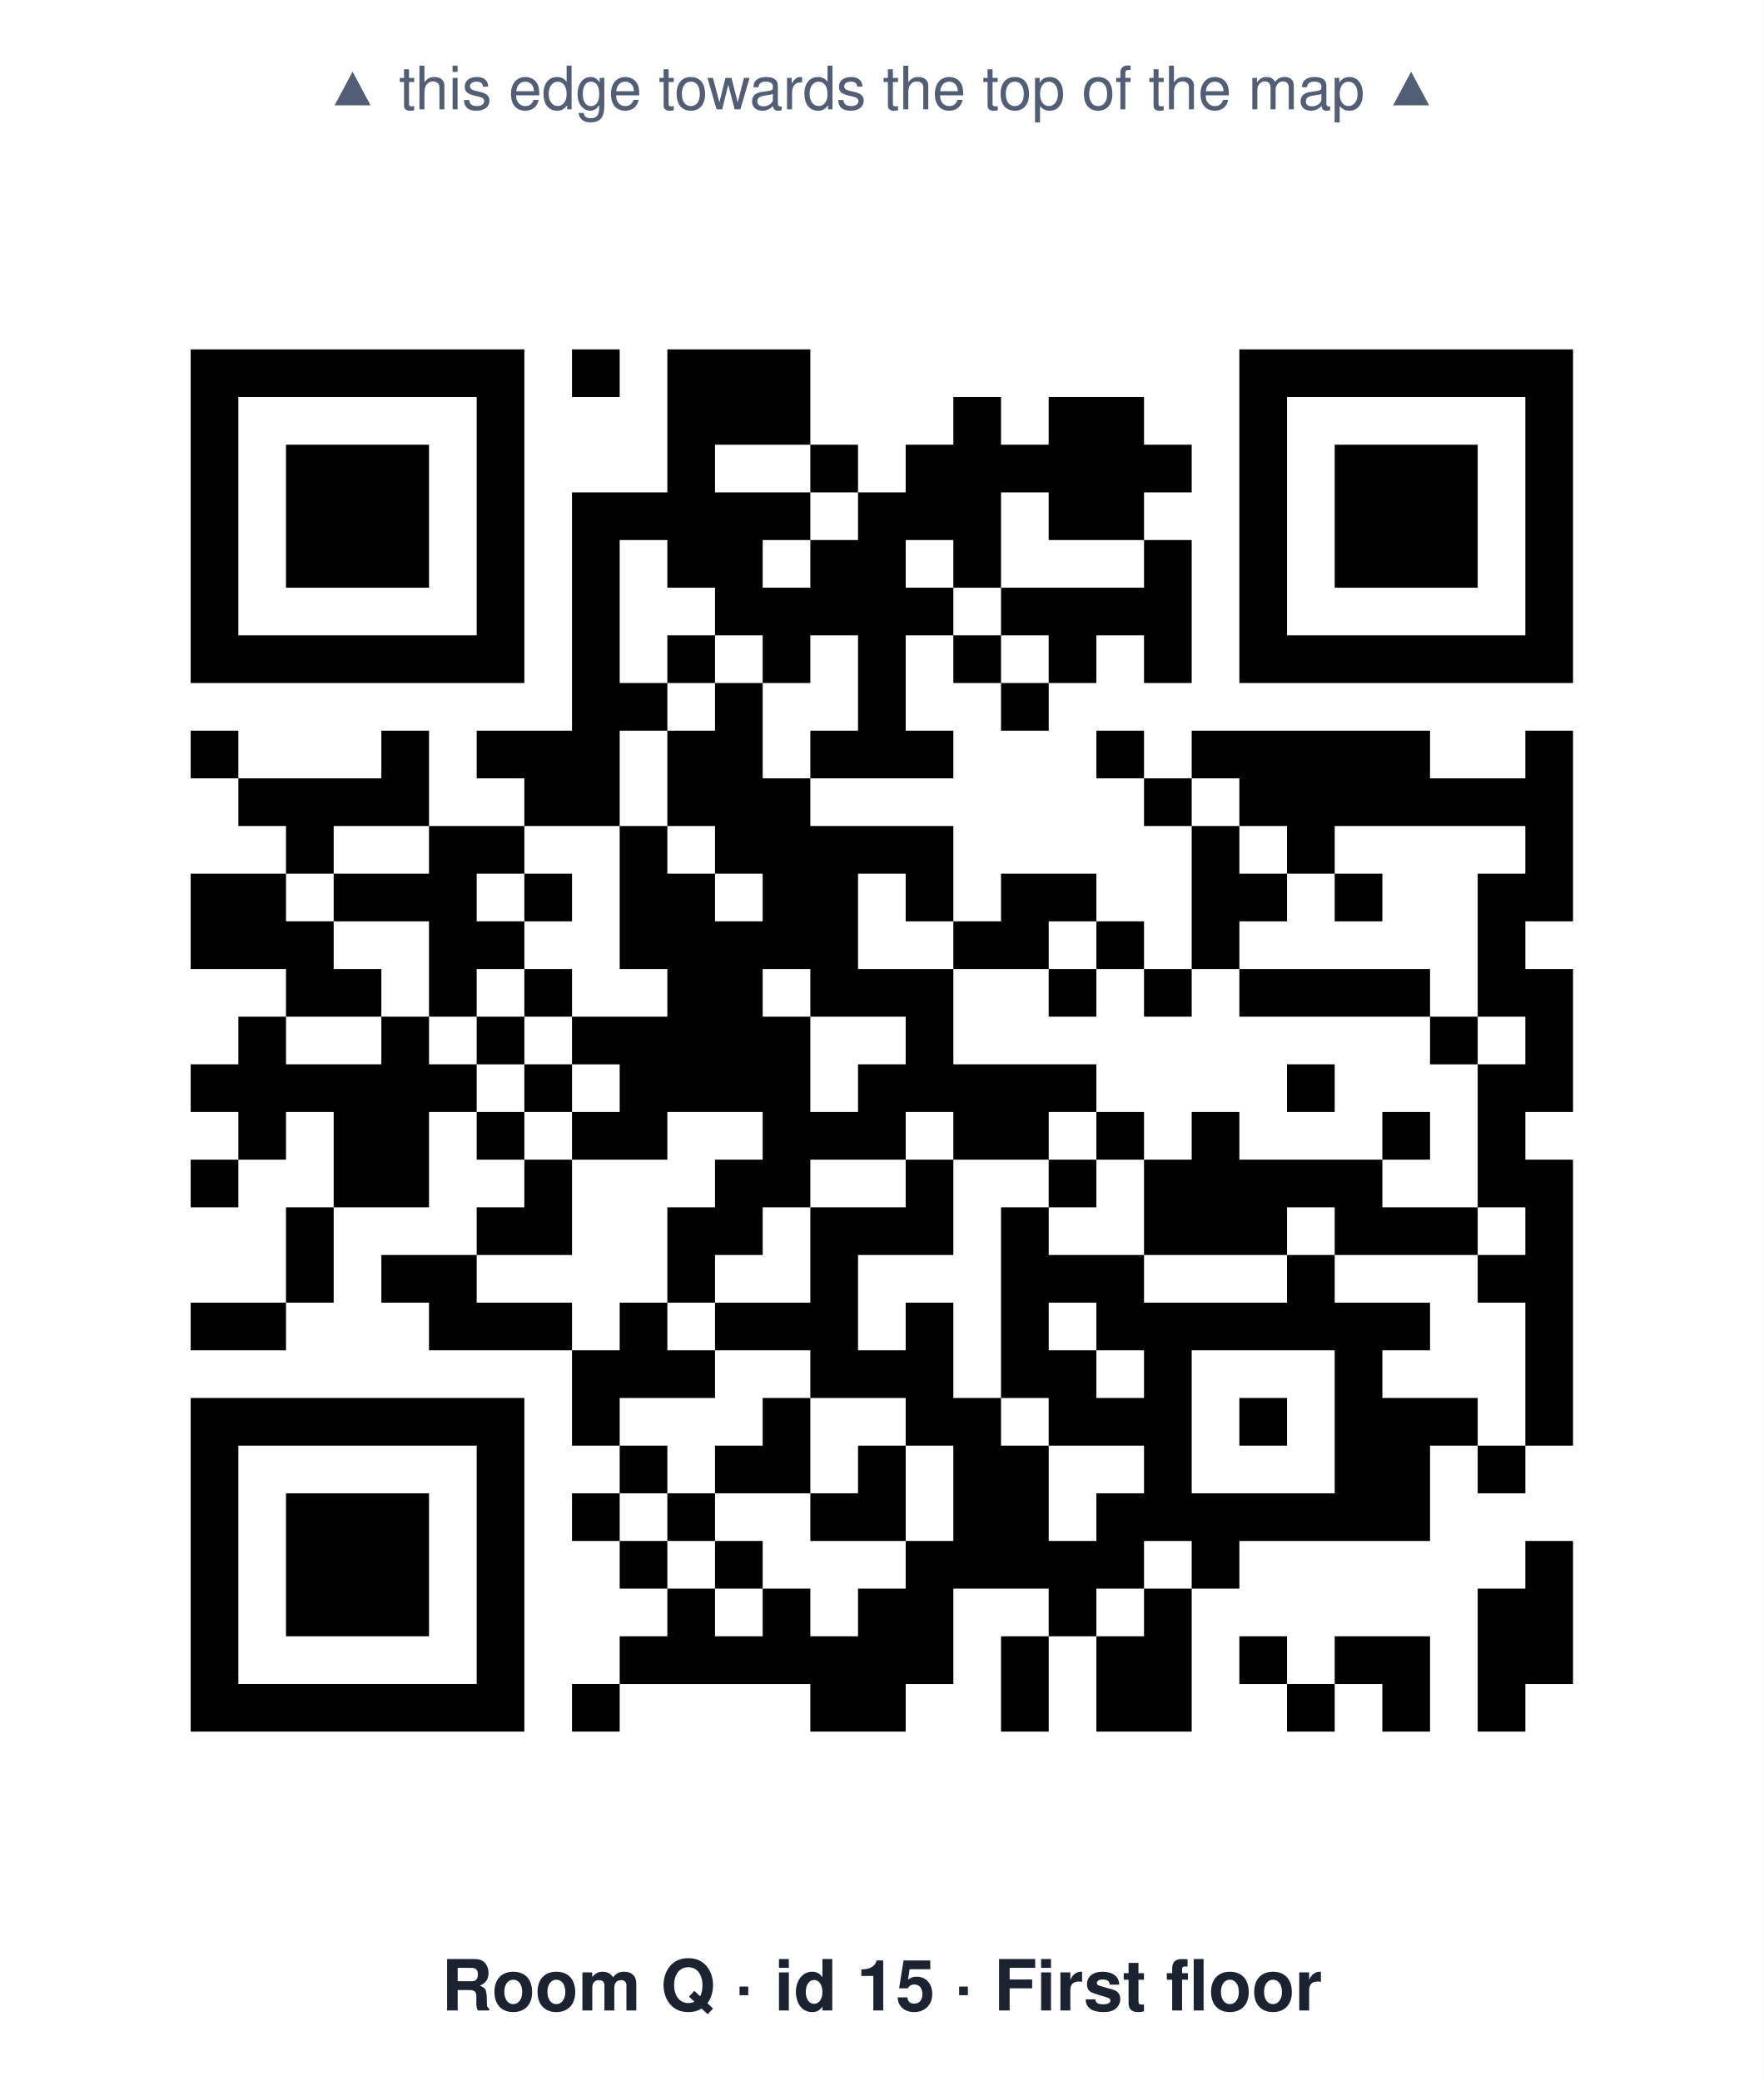
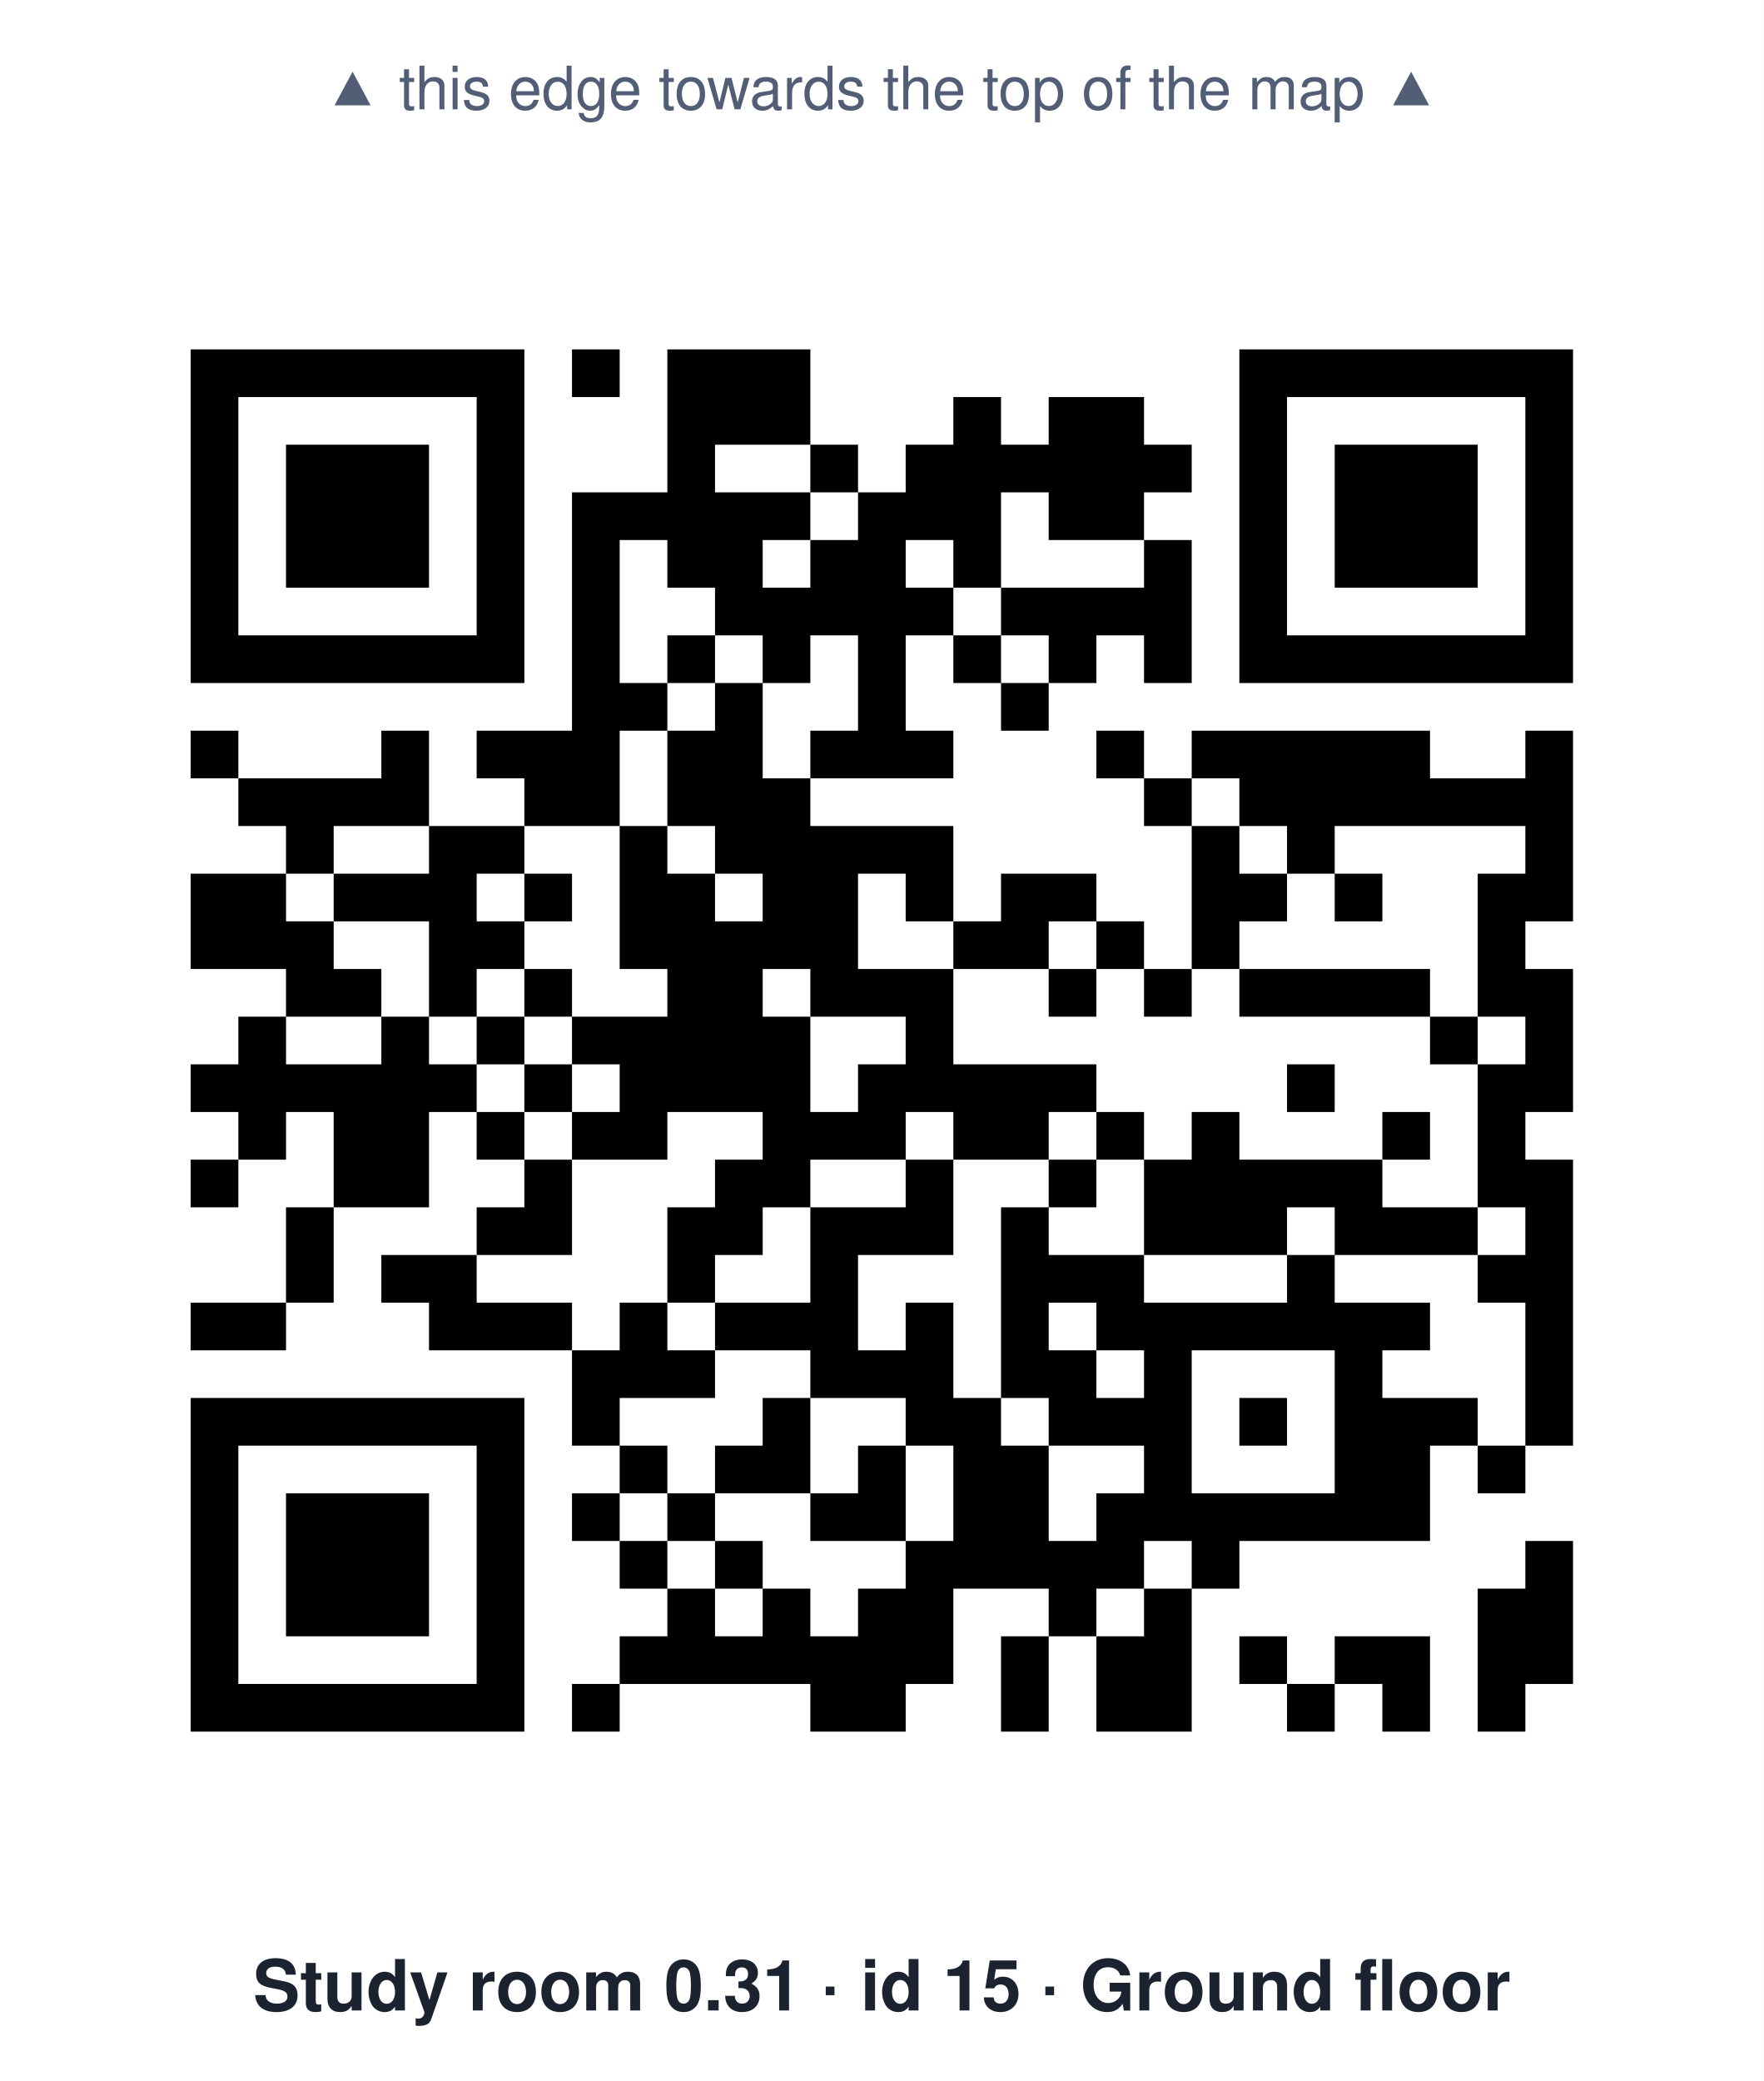
<svg xmlns="http://www.w3.org/2000/svg" viewBox="0 0 1000 1180" width="200mm" height="236mm">
  <rect width="1000" height="1180" fill="#fff" />
  <text x="500" y="62" text-anchor="middle" font-family="Helvetica, Arial, sans-serif" font-size="34" fill="#525E75">▲ this edge towards the top of the map ▲</text>
  <g transform="translate(0 90)">
    <path d="M108.11 108.11h27.03v27.03h-27.03zM135.14 108.11h27.03v27.03h-27.03zM162.16 108.11h27.03v27.03h-27.03zM189.19 108.11h27.03v27.03h-27.03zM216.22 108.11h27.03v27.03h-27.03zM243.24 108.11h27.03v27.03h-27.03zM270.27 108.11h27.03v27.03h-27.03zM324.32 108.11h27.03v27.03h-27.03zM378.38 108.11h27.03v27.03h-27.03zM405.41 108.11h27.03v27.03h-27.03zM432.43 108.11h27.03v27.03h-27.03zM702.70 108.11h27.03v27.03h-27.03zM729.73 108.11h27.03v27.03h-27.03zM756.76 108.11h27.03v27.03h-27.03zM783.78 108.11h27.03v27.03h-27.03zM810.81 108.11h27.03v27.03h-27.03zM837.84 108.11h27.03v27.03h-27.03zM864.86 108.11h27.03v27.03h-27.03zM108.11 135.14h27.03v27.03h-27.03zM270.27 135.14h27.03v27.03h-27.03zM378.38 135.14h27.03v27.03h-27.03zM405.41 135.14h27.03v27.03h-27.03zM432.43 135.14h27.03v27.03h-27.03zM540.54 135.14h27.03v27.03h-27.03zM594.59 135.14h27.03v27.03h-27.03zM621.62 135.14h27.03v27.03h-27.03zM702.70 135.14h27.03v27.03h-27.03zM864.86 135.14h27.03v27.03h-27.03zM108.11 162.16h27.03v27.03h-27.03zM162.16 162.16h27.03v27.03h-27.03zM189.19 162.16h27.03v27.03h-27.03zM216.22 162.16h27.03v27.03h-27.03zM270.27 162.16h27.03v27.03h-27.03zM378.38 162.16h27.03v27.03h-27.03zM459.46 162.16h27.03v27.03h-27.03zM513.51 162.16h27.03v27.03h-27.03zM540.54 162.16h27.03v27.03h-27.03zM567.57 162.16h27.03v27.03h-27.03zM594.59 162.16h27.03v27.03h-27.03zM621.62 162.16h27.03v27.03h-27.03zM648.65 162.16h27.03v27.03h-27.03zM702.70 162.16h27.03v27.03h-27.03zM756.76 162.16h27.03v27.03h-27.03zM783.78 162.16h27.03v27.03h-27.03zM810.81 162.16h27.03v27.03h-27.03zM864.86 162.16h27.03v27.03h-27.03zM108.11 189.19h27.03v27.03h-27.03zM162.16 189.19h27.03v27.03h-27.03zM189.19 189.19h27.03v27.03h-27.03zM216.22 189.19h27.03v27.03h-27.03zM270.27 189.19h27.03v27.03h-27.03zM324.32 189.19h27.03v27.03h-27.03zM351.35 189.19h27.03v27.03h-27.03zM378.38 189.19h27.03v27.03h-27.03zM405.41 189.19h27.03v27.03h-27.03zM432.43 189.19h27.03v27.03h-27.03zM486.49 189.19h27.03v27.03h-27.03zM513.51 189.19h27.03v27.03h-27.03zM540.54 189.19h27.03v27.03h-27.03zM594.59 189.19h27.03v27.03h-27.03zM621.62 189.19h27.03v27.03h-27.03zM702.70 189.19h27.03v27.03h-27.03zM756.76 189.19h27.03v27.03h-27.03zM783.78 189.19h27.03v27.03h-27.03zM810.81 189.19h27.03v27.03h-27.03zM864.86 189.19h27.03v27.03h-27.03zM108.11 216.22h27.03v27.03h-27.03zM162.16 216.22h27.03v27.03h-27.03zM189.19 216.22h27.03v27.03h-27.03zM216.22 216.22h27.03v27.03h-27.03zM270.27 216.22h27.03v27.03h-27.03zM324.32 216.22h27.03v27.03h-27.03zM378.38 216.22h27.03v27.03h-27.03zM405.41 216.22h27.03v27.03h-27.03zM459.46 216.22h27.03v27.03h-27.03zM486.49 216.22h27.03v27.03h-27.03zM540.54 216.22h27.03v27.03h-27.03zM648.65 216.22h27.03v27.03h-27.03zM702.70 216.22h27.03v27.03h-27.03zM756.76 216.22h27.03v27.03h-27.03zM783.78 216.22h27.03v27.03h-27.03zM810.81 216.22h27.03v27.03h-27.03zM864.86 216.22h27.03v27.03h-27.03zM108.11 243.24h27.03v27.03h-27.03zM270.27 243.24h27.03v27.03h-27.03zM324.32 243.24h27.03v27.03h-27.03zM405.41 243.24h27.03v27.03h-27.03zM432.43 243.24h27.03v27.03h-27.03zM459.46 243.24h27.03v27.03h-27.03zM486.49 243.24h27.03v27.03h-27.03zM513.51 243.24h27.03v27.03h-27.03zM567.57 243.24h27.03v27.03h-27.03zM594.59 243.24h27.03v27.03h-27.03zM621.62 243.24h27.03v27.03h-27.03zM648.65 243.24h27.03v27.03h-27.03zM702.70 243.24h27.03v27.03h-27.03zM864.86 243.24h27.03v27.03h-27.03zM108.11 270.27h27.03v27.03h-27.03zM135.14 270.27h27.03v27.03h-27.03zM162.16 270.27h27.03v27.03h-27.03zM189.19 270.27h27.03v27.03h-27.03zM216.22 270.27h27.03v27.03h-27.03zM243.24 270.27h27.03v27.03h-27.03zM270.27 270.27h27.03v27.03h-27.03zM324.32 270.27h27.03v27.03h-27.03zM378.38 270.27h27.03v27.03h-27.03zM432.43 270.27h27.03v27.03h-27.03zM486.49 270.27h27.03v27.03h-27.03zM540.54 270.27h27.03v27.03h-27.03zM594.59 270.27h27.03v27.03h-27.03zM648.65 270.27h27.03v27.03h-27.03zM702.70 270.27h27.03v27.03h-27.03zM729.73 270.27h27.03v27.03h-27.03zM756.76 270.27h27.03v27.03h-27.03zM783.78 270.27h27.03v27.03h-27.03zM810.81 270.27h27.03v27.03h-27.03zM837.84 270.27h27.03v27.03h-27.03zM864.86 270.27h27.03v27.03h-27.03zM324.32 297.30h27.03v27.03h-27.03zM351.35 297.30h27.03v27.03h-27.03zM405.41 297.30h27.03v27.03h-27.03zM486.49 297.30h27.03v27.03h-27.03zM567.57 297.30h27.03v27.03h-27.03zM108.11 324.32h27.03v27.03h-27.03zM216.22 324.32h27.03v27.03h-27.03zM270.27 324.32h27.03v27.03h-27.03zM297.30 324.32h27.03v27.03h-27.03zM324.32 324.32h27.03v27.03h-27.03zM378.38 324.32h27.03v27.03h-27.03zM405.41 324.32h27.03v27.03h-27.03zM459.46 324.32h27.03v27.03h-27.03zM486.49 324.32h27.03v27.03h-27.03zM513.51 324.32h27.03v27.03h-27.03zM621.62 324.32h27.03v27.03h-27.03zM675.68 324.32h27.03v27.03h-27.03zM702.70 324.32h27.03v27.03h-27.03zM729.73 324.32h27.03v27.03h-27.03zM756.76 324.32h27.03v27.03h-27.03zM783.78 324.32h27.03v27.03h-27.03zM864.86 324.32h27.03v27.03h-27.03zM135.14 351.35h27.03v27.03h-27.03zM162.16 351.35h27.03v27.03h-27.03zM189.19 351.35h27.03v27.03h-27.03zM216.22 351.35h27.03v27.03h-27.03zM297.30 351.35h27.03v27.03h-27.03zM324.32 351.35h27.03v27.03h-27.03zM378.38 351.35h27.03v27.03h-27.03zM405.41 351.35h27.03v27.03h-27.03zM432.43 351.35h27.03v27.03h-27.03zM648.65 351.35h27.03v27.03h-27.03zM702.70 351.35h27.03v27.03h-27.03zM729.73 351.35h27.03v27.03h-27.03zM756.76 351.35h27.03v27.03h-27.03zM783.78 351.35h27.03v27.03h-27.03zM810.81 351.35h27.03v27.03h-27.03zM837.84 351.35h27.03v27.03h-27.03zM864.86 351.35h27.03v27.03h-27.03zM162.16 378.38h27.03v27.03h-27.03zM243.24 378.38h27.03v27.03h-27.03zM270.27 378.38h27.03v27.03h-27.03zM351.35 378.38h27.03v27.03h-27.03zM405.41 378.38h27.03v27.03h-27.03zM432.43 378.38h27.03v27.03h-27.03zM459.46 378.38h27.03v27.03h-27.03zM486.49 378.38h27.03v27.03h-27.03zM513.51 378.38h27.03v27.03h-27.03zM675.68 378.38h27.03v27.03h-27.03zM729.73 378.38h27.03v27.03h-27.03zM864.86 378.38h27.03v27.03h-27.03zM108.11 405.41h27.03v27.03h-27.03zM135.14 405.41h27.03v27.03h-27.03zM189.19 405.41h27.03v27.03h-27.03zM216.22 405.41h27.03v27.03h-27.03zM243.24 405.41h27.03v27.03h-27.03zM297.30 405.41h27.03v27.03h-27.03zM351.35 405.41h27.03v27.03h-27.03zM378.38 405.41h27.03v27.03h-27.03zM432.43 405.41h27.03v27.03h-27.03zM459.46 405.41h27.03v27.03h-27.03zM513.51 405.41h27.03v27.03h-27.03zM567.57 405.41h27.03v27.03h-27.03zM594.59 405.41h27.03v27.03h-27.03zM675.68 405.41h27.03v27.03h-27.03zM702.70 405.41h27.03v27.03h-27.03zM756.76 405.41h27.03v27.03h-27.03zM837.84 405.41h27.03v27.03h-27.03zM864.86 405.41h27.03v27.03h-27.03zM108.11 432.43h27.03v27.03h-27.03zM135.14 432.43h27.03v27.03h-27.03zM162.16 432.43h27.03v27.03h-27.03zM243.24 432.43h27.03v27.03h-27.03zM270.27 432.43h27.03v27.03h-27.03zM351.35 432.43h27.03v27.03h-27.03zM378.38 432.43h27.03v27.03h-27.03zM405.41 432.43h27.03v27.03h-27.03zM432.43 432.43h27.03v27.03h-27.03zM459.46 432.43h27.03v27.03h-27.03zM540.54 432.43h27.03v27.03h-27.03zM567.57 432.43h27.03v27.03h-27.03zM621.62 432.43h27.03v27.03h-27.03zM675.68 432.43h27.03v27.03h-27.03zM837.84 432.43h27.03v27.03h-27.03zM162.16 459.46h27.03v27.03h-27.03zM189.19 459.46h27.03v27.03h-27.03zM243.24 459.46h27.03v27.03h-27.03zM297.30 459.46h27.03v27.03h-27.03zM378.38 459.46h27.03v27.03h-27.03zM405.41 459.46h27.03v27.03h-27.03zM459.46 459.46h27.03v27.03h-27.03zM486.49 459.46h27.03v27.03h-27.03zM513.51 459.46h27.03v27.03h-27.03zM594.59 459.46h27.03v27.03h-27.03zM648.65 459.46h27.03v27.03h-27.03zM702.70 459.46h27.03v27.03h-27.03zM729.73 459.46h27.03v27.03h-27.03zM756.76 459.46h27.03v27.03h-27.03zM783.78 459.46h27.03v27.03h-27.03zM837.84 459.46h27.03v27.03h-27.03zM864.86 459.46h27.03v27.03h-27.03zM135.14 486.49h27.03v27.03h-27.03zM216.22 486.49h27.03v27.03h-27.03zM270.27 486.49h27.03v27.03h-27.03zM324.32 486.49h27.03v27.03h-27.03zM351.35 486.49h27.03v27.03h-27.03zM378.38 486.49h27.03v27.03h-27.03zM405.41 486.49h27.03v27.03h-27.03zM432.43 486.49h27.03v27.03h-27.03zM513.51 486.49h27.03v27.03h-27.03zM810.81 486.49h27.03v27.03h-27.03zM864.86 486.49h27.03v27.03h-27.03zM108.11 513.51h27.03v27.03h-27.03zM135.14 513.51h27.03v27.03h-27.03zM162.16 513.51h27.03v27.03h-27.03zM189.19 513.51h27.03v27.03h-27.03zM216.22 513.51h27.03v27.03h-27.03zM243.24 513.51h27.03v27.03h-27.03zM297.30 513.51h27.03v27.03h-27.03zM351.35 513.51h27.03v27.03h-27.03zM378.38 513.51h27.03v27.03h-27.03zM405.41 513.51h27.03v27.03h-27.03zM432.43 513.51h27.03v27.03h-27.03zM486.49 513.51h27.03v27.03h-27.03zM513.51 513.51h27.03v27.03h-27.03zM540.54 513.51h27.03v27.03h-27.03zM567.57 513.51h27.03v27.03h-27.03zM594.59 513.51h27.03v27.03h-27.03zM729.73 513.51h27.03v27.03h-27.03zM837.84 513.51h27.03v27.03h-27.03zM864.86 513.51h27.03v27.03h-27.03zM135.14 540.54h27.03v27.03h-27.03zM189.19 540.54h27.03v27.03h-27.03zM216.22 540.54h27.03v27.03h-27.03zM270.27 540.54h27.03v27.03h-27.03zM324.32 540.54h27.03v27.03h-27.03zM351.35 540.54h27.03v27.03h-27.03zM432.43 540.54h27.03v27.03h-27.03zM459.46 540.54h27.03v27.03h-27.03zM486.49 540.54h27.03v27.03h-27.03zM540.54 540.54h27.03v27.03h-27.03zM567.57 540.54h27.03v27.03h-27.03zM621.62 540.54h27.03v27.03h-27.03zM675.68 540.54h27.03v27.03h-27.03zM783.78 540.54h27.03v27.03h-27.03zM837.84 540.54h27.03v27.03h-27.03zM108.11 567.57h27.03v27.03h-27.03zM189.19 567.57h27.03v27.03h-27.03zM216.22 567.57h27.03v27.03h-27.03zM297.30 567.57h27.03v27.03h-27.03zM405.41 567.57h27.03v27.03h-27.03zM432.43 567.57h27.03v27.03h-27.03zM513.51 567.57h27.03v27.03h-27.03zM594.59 567.57h27.03v27.03h-27.03zM648.65 567.57h27.03v27.03h-27.03zM675.68 567.57h27.03v27.03h-27.03zM702.70 567.57h27.03v27.03h-27.03zM729.73 567.57h27.03v27.03h-27.03zM756.76 567.57h27.03v27.03h-27.03zM837.84 567.57h27.03v27.03h-27.03zM864.86 567.57h27.03v27.03h-27.03zM162.16 594.59h27.03v27.03h-27.03zM270.27 594.59h27.03v27.03h-27.03zM297.30 594.59h27.03v27.03h-27.03zM378.38 594.59h27.03v27.03h-27.03zM405.41 594.59h27.03v27.03h-27.03zM459.46 594.59h27.03v27.03h-27.03zM486.49 594.59h27.03v27.03h-27.03zM513.51 594.59h27.03v27.03h-27.03zM567.57 594.59h27.03v27.03h-27.03zM648.65 594.59h27.03v27.03h-27.03zM675.68 594.59h27.03v27.03h-27.03zM702.70 594.59h27.03v27.03h-27.03zM756.76 594.59h27.03v27.03h-27.03zM783.78 594.59h27.03v27.03h-27.03zM810.81 594.59h27.03v27.03h-27.03zM864.86 594.59h27.03v27.03h-27.03zM162.16 621.62h27.03v27.03h-27.03zM216.22 621.62h27.03v27.03h-27.03zM243.24 621.62h27.03v27.03h-27.03zM378.38 621.62h27.03v27.03h-27.03zM459.46 621.62h27.03v27.03h-27.03zM567.57 621.62h27.03v27.03h-27.03zM594.59 621.62h27.03v27.03h-27.03zM621.62 621.62h27.03v27.03h-27.03zM729.73 621.62h27.03v27.03h-27.03zM837.84 621.62h27.03v27.03h-27.03zM864.86 621.62h27.03v27.03h-27.03zM108.11 648.65h27.03v27.03h-27.03zM135.14 648.65h27.03v27.03h-27.03zM243.24 648.65h27.03v27.03h-27.03zM270.27 648.65h27.03v27.03h-27.03zM297.30 648.65h27.03v27.03h-27.03zM351.35 648.65h27.03v27.03h-27.03zM405.41 648.65h27.03v27.03h-27.03zM432.43 648.65h27.03v27.03h-27.03zM459.46 648.65h27.03v27.03h-27.03zM513.51 648.65h27.03v27.03h-27.03zM567.57 648.65h27.03v27.03h-27.03zM621.62 648.65h27.03v27.03h-27.03zM648.65 648.65h27.03v27.03h-27.03zM675.68 648.65h27.03v27.03h-27.03zM702.70 648.65h27.03v27.03h-27.03zM729.73 648.65h27.03v27.03h-27.03zM756.76 648.65h27.03v27.03h-27.03zM783.78 648.65h27.03v27.03h-27.03zM864.86 648.65h27.03v27.03h-27.03zM324.32 675.68h27.03v27.03h-27.03zM351.35 675.68h27.03v27.03h-27.03zM378.38 675.68h27.03v27.03h-27.03zM459.46 675.68h27.03v27.03h-27.03zM486.49 675.68h27.03v27.03h-27.03zM513.51 675.68h27.03v27.03h-27.03zM567.57 675.68h27.03v27.03h-27.03zM594.59 675.68h27.03v27.03h-27.03zM648.65 675.68h27.03v27.03h-27.03zM756.76 675.68h27.03v27.03h-27.03zM864.86 675.68h27.03v27.03h-27.03zM108.11 702.70h27.03v27.03h-27.03zM135.14 702.70h27.03v27.03h-27.03zM162.16 702.70h27.03v27.03h-27.03zM189.19 702.70h27.03v27.03h-27.03zM216.22 702.70h27.03v27.03h-27.03zM243.24 702.70h27.03v27.03h-27.03zM270.27 702.70h27.03v27.03h-27.03zM324.32 702.70h27.03v27.03h-27.03zM432.43 702.70h27.03v27.03h-27.03zM513.51 702.70h27.03v27.03h-27.03zM540.54 702.70h27.03v27.03h-27.03zM594.59 702.70h27.03v27.03h-27.03zM621.62 702.70h27.03v27.03h-27.03zM648.65 702.70h27.03v27.03h-27.03zM702.70 702.70h27.03v27.03h-27.03zM756.76 702.70h27.03v27.03h-27.03zM783.78 702.70h27.03v27.03h-27.03zM810.81 702.70h27.03v27.03h-27.03zM864.86 702.70h27.03v27.03h-27.03zM108.11 729.73h27.03v27.03h-27.03zM270.27 729.73h27.03v27.03h-27.03zM351.35 729.73h27.03v27.03h-27.03zM405.41 729.73h27.03v27.03h-27.03zM432.43 729.73h27.03v27.03h-27.03zM486.49 729.73h27.03v27.03h-27.03zM540.54 729.73h27.03v27.03h-27.03zM567.57 729.73h27.03v27.03h-27.03zM648.65 729.73h27.03v27.03h-27.03zM756.76 729.73h27.03v27.03h-27.03zM783.78 729.73h27.03v27.03h-27.03zM837.84 729.73h27.03v27.03h-27.03zM108.11 756.76h27.03v27.03h-27.03zM162.16 756.76h27.03v27.03h-27.03zM189.19 756.76h27.03v27.03h-27.03zM216.22 756.76h27.03v27.03h-27.03zM270.27 756.76h27.03v27.03h-27.03zM324.32 756.76h27.03v27.03h-27.03zM378.38 756.76h27.03v27.03h-27.03zM459.46 756.76h27.03v27.03h-27.03zM486.49 756.76h27.03v27.03h-27.03zM540.54 756.76h27.03v27.03h-27.03zM567.57 756.76h27.03v27.03h-27.03zM621.62 756.76h27.03v27.03h-27.03zM648.65 756.76h27.03v27.03h-27.03zM675.68 756.76h27.03v27.03h-27.03zM702.70 756.76h27.03v27.03h-27.03zM729.73 756.76h27.03v27.03h-27.03zM756.76 756.76h27.03v27.03h-27.03zM783.78 756.76h27.03v27.03h-27.03zM108.11 783.78h27.03v27.03h-27.03zM162.16 783.78h27.03v27.03h-27.03zM189.19 783.78h27.03v27.03h-27.03zM216.22 783.78h27.03v27.03h-27.03zM270.27 783.78h27.03v27.03h-27.03zM351.35 783.78h27.03v27.03h-27.03zM405.41 783.78h27.03v27.03h-27.03zM513.51 783.78h27.03v27.03h-27.03zM540.54 783.78h27.03v27.03h-27.03zM567.57 783.78h27.03v27.03h-27.03zM594.59 783.78h27.03v27.03h-27.03zM621.62 783.78h27.03v27.03h-27.03zM675.68 783.78h27.03v27.03h-27.03zM864.86 783.78h27.03v27.03h-27.03zM108.11 810.81h27.03v27.03h-27.03zM162.16 810.81h27.03v27.03h-27.03zM189.19 810.81h27.03v27.03h-27.03zM216.22 810.81h27.03v27.03h-27.03zM270.27 810.81h27.03v27.03h-27.03zM378.38 810.81h27.03v27.03h-27.03zM432.43 810.81h27.03v27.03h-27.03zM486.49 810.81h27.03v27.03h-27.03zM513.51 810.81h27.03v27.03h-27.03zM594.59 810.81h27.03v27.03h-27.03zM648.65 810.81h27.03v27.03h-27.03zM837.84 810.81h27.03v27.03h-27.03zM864.86 810.81h27.03v27.03h-27.03zM108.11 837.84h27.03v27.03h-27.03zM270.27 837.84h27.03v27.03h-27.03zM351.35 837.84h27.03v27.03h-27.03zM378.38 837.84h27.03v27.03h-27.03zM405.41 837.84h27.03v27.03h-27.03zM432.43 837.84h27.03v27.03h-27.03zM459.46 837.84h27.03v27.03h-27.03zM486.49 837.84h27.03v27.03h-27.03zM513.51 837.84h27.03v27.03h-27.03zM567.57 837.84h27.03v27.03h-27.03zM621.62 837.84h27.03v27.03h-27.03zM648.65 837.84h27.03v27.03h-27.03zM702.70 837.84h27.03v27.03h-27.03zM756.76 837.84h27.03v27.03h-27.03zM783.78 837.84h27.03v27.03h-27.03zM837.84 837.84h27.03v27.03h-27.03zM864.86 837.84h27.03v27.03h-27.03zM108.11 864.86h27.03v27.03h-27.03zM135.14 864.86h27.03v27.03h-27.03zM162.16 864.86h27.03v27.03h-27.03zM189.19 864.86h27.03v27.03h-27.03zM216.22 864.86h27.03v27.03h-27.03zM243.24 864.86h27.03v27.03h-27.03zM270.27 864.86h27.03v27.03h-27.03zM324.32 864.86h27.03v27.03h-27.03zM459.46 864.86h27.03v27.03h-27.03zM486.49 864.86h27.03v27.03h-27.03zM567.57 864.86h27.03v27.03h-27.03zM621.62 864.86h27.03v27.03h-27.03zM648.65 864.86h27.03v27.03h-27.03zM729.73 864.86h27.03v27.03h-27.03zM783.78 864.86h27.03v27.03h-27.03zM837.84 864.86h27.03v27.03h-27.03z" fill="#000" />
  </g>
-   <text x="500" y="1140" text-anchor="middle" font-family="Helvetica, Arial, sans-serif" font-size="40" font-weight="bold" fill="#1c2330">Room Q · id 15 · First floor</text>
+   <text x="500" y="1140" text-anchor="middle" font-family="Helvetica, Arial, sans-serif" font-size="40" font-weight="bold" fill="#1c2330">Study room 0.31 · id 15 · Ground floor</text>
</svg>
